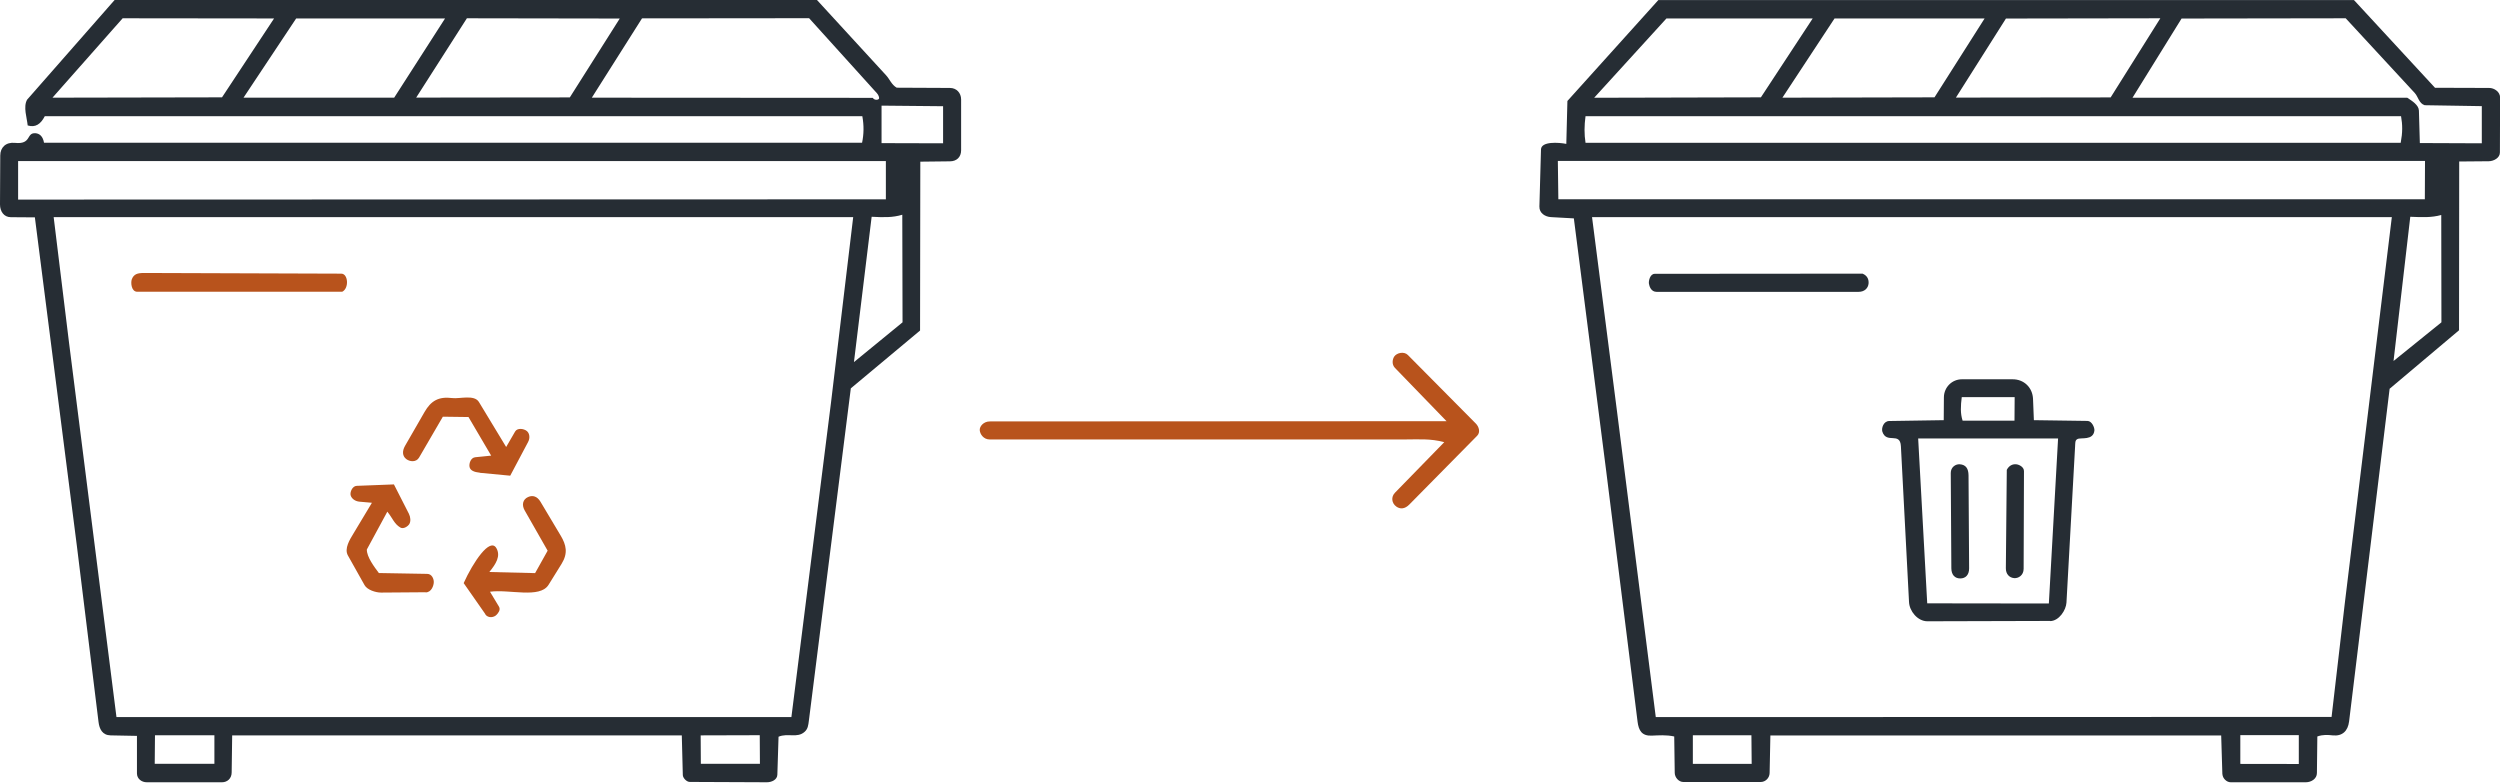
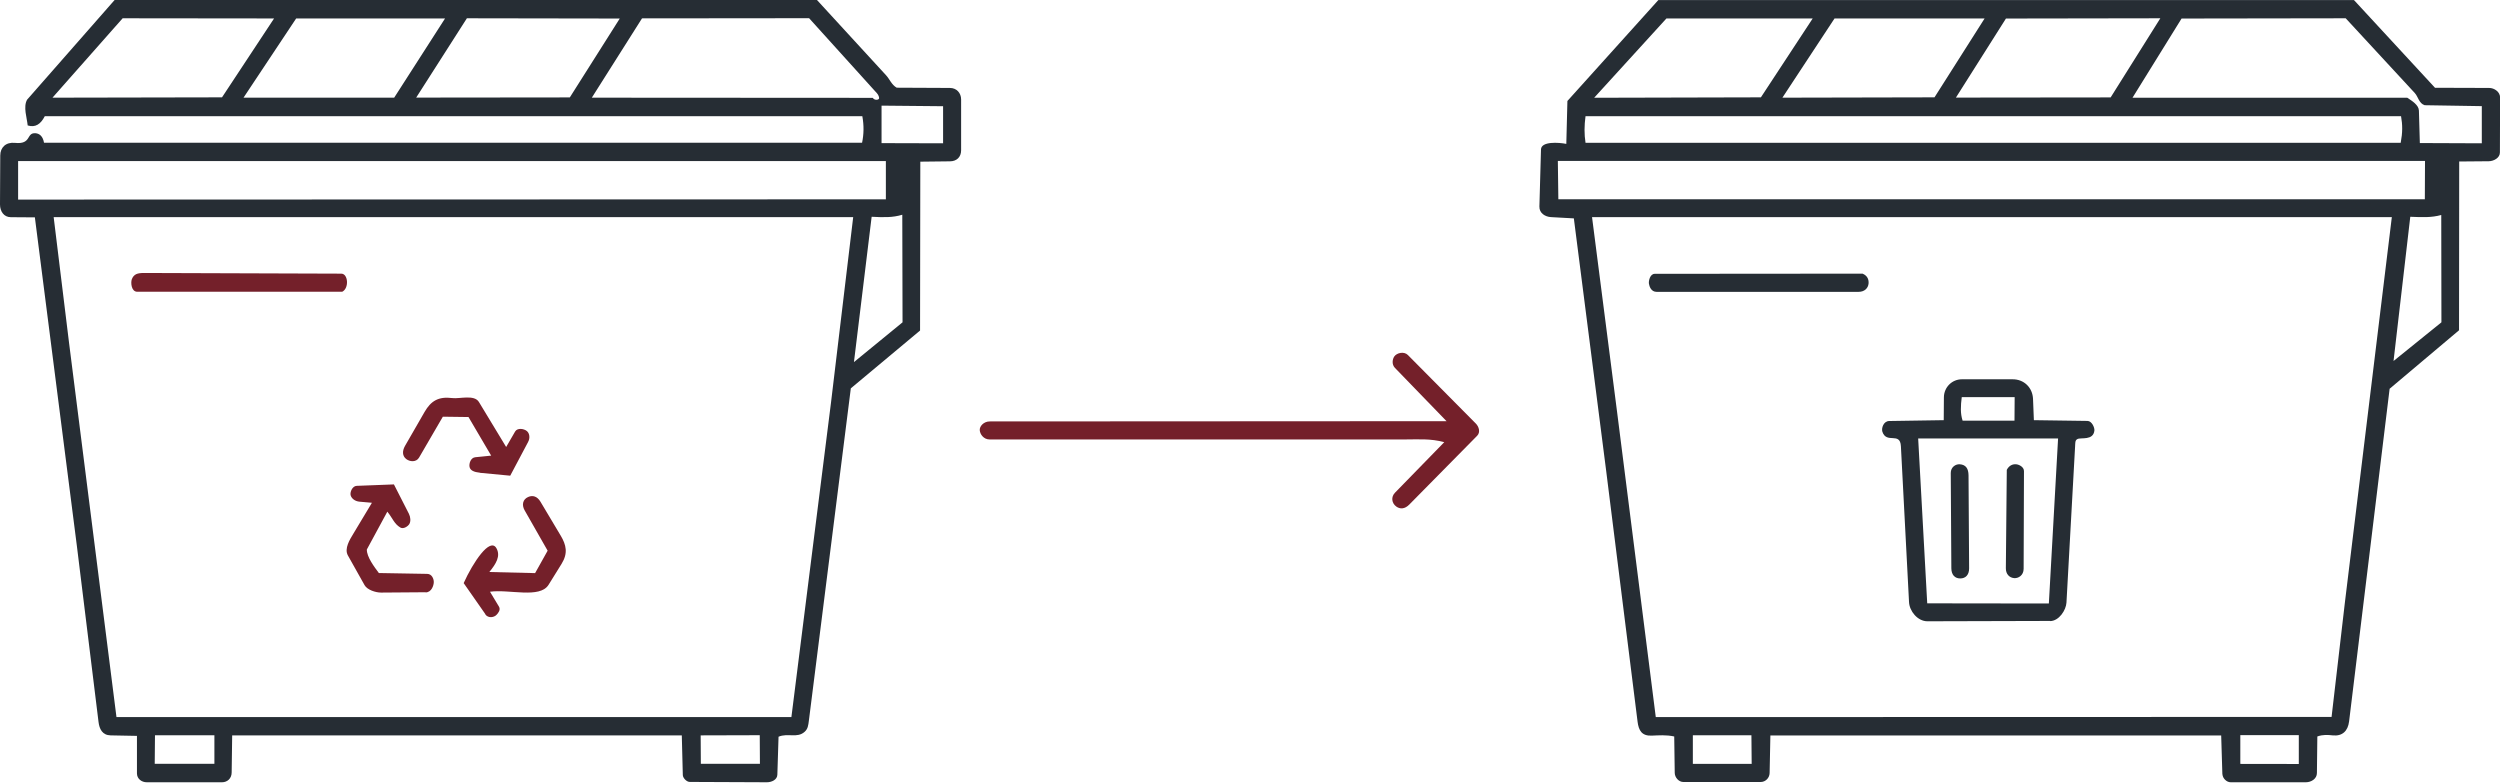
<svg xmlns="http://www.w3.org/2000/svg" viewBox="0 0 295.36 92.43">
  <defs>
-     <style>.rat0{fill:#262d34}.rat1{fill:#B8531C}</style>
+     <style>.rat0{fill:#262d34}.rat1{fill:#74202A}</style>
  </defs>
  <path class="rat0" d="M27.37,91.25c0,.73-.52,1.17-1.14,1.17h-8.89c-.61,0-1.16-.41-1.16-1.05v-4.43s-3.11-.06-3.11-.06c-.97-.02-1.33-.74-1.43-1.59l-2.56-20.81L4.12,25.68l-2.84-.02C.46,25.66,0,24.97,0,24.16l.03-5.78c0-.97.67-1.61,1.74-1.5,2,.21,1.29-1.22,2.42-1.14.44.03.87.32,1.01,1.12h96.65c.21-1.02.23-2.02.03-3.13H5.29c-.48.94-1.11,1.37-2.02,1.09-.08-.88-.55-2.19-.07-3.04L13.54,0h82.98s8.17,8.9,8.17,8.9c.43.47.64,1.11,1.25,1.46l6.29.03c.79,0,1.32.6,1.32,1.36v6.01c0,.8-.53,1.3-1.32,1.3l-3.5.04-.03,19.95-8.18,6.83-4.95,39.21c-.08.63-.12,1.02-.51,1.37-.88.79-1.97.11-3.08.58l-.14,4.49c-.02.6-.68.89-1.24.89l-9.11-.04c-.38,0-.82-.48-.82-.82l-.12-4.68H27.43s-.06,4.37-.06,4.37ZM26.23,11.5l6.15-9.32-17.89-.02L6.2,11.54l20.04-.04ZM46.57,11.54l6.01-9.36h-17.59s-6.22,9.36-6.22,9.36h17.81ZM67.32,11.51l5.9-9.32-18.06-.03-5.99,9.37,18.15-.02ZM103.6,11.01l-8.01-8.86-19.74.02-5.93,9.37,33.19.02c.22.34.71.25.75.07.02-.1-.05-.4-.26-.62ZM111.42,16.93v-4.38s-7.27-.07-7.27-.07v4.43s7.27.02,7.27.02ZM104.66,23.54v-4.51s-102.52,0-102.52,0v4.55s102.52-.03,102.52-.03ZM100.9,42.77l5.73-4.69-.03-12.71c-1.15.35-2.25.31-3.62.24l-2.09,17.16ZM93.5,84.71l4.68-37.16,2.62-21.9H6.34s1.82,14.87,1.82,14.87l5.6,44.2h79.74ZM25.33,90.24v-3.37s-7.02,0-7.02,0l-.03,3.37h7.05ZM89.78,90.24l-.02-3.38-6.98.02.02,3.36h6.98Z" />
  <path class="rat0" d="M262.56,91.49l-.14-4.6h-53.26s-.09,4.44-.09,4.44c-.01.56-.47,1.06-1.06,1.06h-9.12c-.57,0-1.02-.55-1.03-1.07l-.06-4.31c-.96-.21-1.86-.13-2.66-.1-1.18.05-1.54-.62-1.67-1.64l-3.72-29.72-3.81-29.75-2.71-.15c-.67-.04-1.38-.46-1.36-1.25l.19-6.75c.03-.97,2.09-.83,2.99-.65l.13-5.07L195.92.01h82.19s9.57,10.36,9.57,10.36l6.39.02c.61-.01,1.3.47,1.3,1.12l-.02,6.5c0,.65-.73,1.03-1.31,1.04l-3.5.03-.02,19.94-8.2,6.91-4.79,39.31c-.14,1.12-.79,1.76-1.94,1.64-.56-.06-1.14-.11-1.81.13l-.05,4.32c0,.67-.66,1.09-1.31,1.09h-8.88c-.49,0-.95-.48-.97-.94ZM208.04,11.5l6.12-9.32h-17.28s-8.54,9.37-8.54,9.37l19.7-.05ZM228.55,11.5l5.92-9.32h-17.73s-6.16,9.36-6.16,9.36l17.96-.04ZM249.36,11.51l5.87-9.35-18.24.03-5.91,9.34,18.28-.02ZM293.21,16.92v-4.38s-6.75-.11-6.75-.11c-.68-.22-.76-.99-1.16-1.43l-8.17-8.84-19.39.03-5.8,9.36h32.47c.56.37,1.35.86,1.37,1.52l.11,3.83,7.31.03ZM283.63,16.86c.23-1.22.22-2.11.04-3.13h-96.35c-.15,1.11-.16,2.12,0,3.14h96.31ZM286.48,23.54l.02-4.53h-102.45s.06,4.53.06,4.53h102.37ZM282.77,42.66l5.67-4.58-.02-12.68c-1.16.32-2.24.27-3.66.21l-1.98,17.06ZM275.46,84.71l1.58-13.57,5.54-45.49h-94.49s2.96,23.03,2.96,23.03l4.57,36.04,79.84-.02ZM206.95,90.26l-.03-3.39h-6.92s0,3.38,0,3.38h6.94ZM271.59,90.26v-3.41s-6.91,0-6.91,0v3.4s6.91.01,6.91.01Z" />
  <path class="rat1" d="M170.63,52.24c-1.66-.45-3.04-.32-4.75-.32h-48.96c-.72,0-1.14-.63-1.17-1.1-.03-.45.46-1.03,1.18-1.03l53.97-.03-6.1-6.3c-.4-.42-.29-1.03-.07-1.35.29-.42,1.14-.63,1.6-.17l8.04,8.11c.35.36.56,1.01.15,1.43l-8.02,8.13c-.53.54-1.08.56-1.53.24-.56-.4-.65-1.14-.16-1.64l5.83-5.98Z" />
  <path class="rat1" d="M40.42,34.47h-24.21c-.7-.01-.78-1.08-.64-1.47.24-.63.68-.75,1.47-.75l23.28.08c.81,0,.95,1.72.11,2.14Z" />
  <path class="rat1" d="M57.35,72.57l-2.57-3.68c1.1-2.44,3.11-5.46,3.87-4.12.52.92-.04,1.84-.84,2.81l5.41.13,1.48-2.65-2.72-4.77c-.36-.64-.22-1.29.41-1.57.53-.24,1.07-.1,1.46.55l2.38,3.99c.68,1.13.89,2.1.12,3.35l-1.54,2.48c-1.03,1.66-4.64.5-6.92.82l1.06,1.76c.23.38-.1.77-.28.96-.3.33-.99.44-1.34-.05Z" />
  <path class="rat1" d="M50.3,69.97l-5.28.04c-.64,0-1.64-.32-1.95-.88l-1.97-3.51c-.45-.81.23-1.88.66-2.59l2.18-3.63-1.47-.13c-.52-.05-.92-.35-1.04-.74-.11-.35.18-1.11.71-1.13l4.4-.17,1.77,3.47c.19.38.24.89.05,1.21-.16.27-.7.64-1.07.41-.73-.44-.9-1.1-1.53-1.87l-2.42,4.47c-.02.88.9,2.08,1.42,2.78l5.7.1c.56,0,.79.58.79.96s-.25,1.22-.96,1.23Z" />
  <path class="rat1" d="M56.71,55.85c-.7-.07-1.17-.27-1.24-.71-.07-.39.15-1.07.68-1.12l1.88-.19-2.68-4.56-3.03-.04-2.81,4.83c-.34.58-1.1.5-1.52.17-.47-.37-.48-.95-.14-1.55l2.31-4.01c.75-1.3,1.64-1.85,3.28-1.64.87.11,2.59-.44,3.14.46l3.22,5.32,1.06-1.83c.26-.45,1.03-.35,1.39-.05.3.25.41.79.14,1.29l-2.11,3.98-3.58-.34Z" />
  <path class="rat0" d="M242.22,73.36l-14.51.04c-1.15,0-2.12-1.19-2.17-2.27l-.96-18.41c-.09-1.75-1.7-.23-2.19-1.72-.13-.41.13-1.25.81-1.26l6.44-.1.02-2.7c.01-1.18.95-2.13,2.13-2.13h5.98c1.35-.01,2.37.98,2.42,2.33l.1,2.5,6.33.09c.51,0,.86.78.82,1.14-.14,1.21-1.59.79-2,1-.3.15-.25.45-.28.87l-1.02,18.46c-.05.87-.87,2.17-1.94,2.18ZM238,49.7l.02-2.78h-6.25c-.13,1.03-.18,1.92.1,2.78h6.12ZM242.06,71.3l1.09-19.5h-16.53s1.07,19.48,1.07,19.48l14.37.02Z" />
  <path class="rat0" d="M219.58,34.48h-23.87c-.63,0-.85-.63-.9-.97-.05-.32.13-1.16.69-1.16l24.55-.02c.58.24.75.7.71,1.17-.05.53-.46.98-1.18.98Z" />
  <path class="rat0" d="M239.08,67.2c0,.78-.63,1.15-1.13,1.1-.56-.05-.98-.48-.97-1.17l.11-11.62c.26-.5.67-.69,1.09-.66.33.02.94.3.94.81l-.04,11.54Z" />
  <path class="rat0" d="M232.64,67.15c0,.77-.42,1.19-1.05,1.19s-1.04-.42-1.05-1.19l-.07-11.27c0-.69.57-1.06,1.06-1.03.73.05,1.03.51,1.04,1.31l.07,10.98Z" />
</svg>
